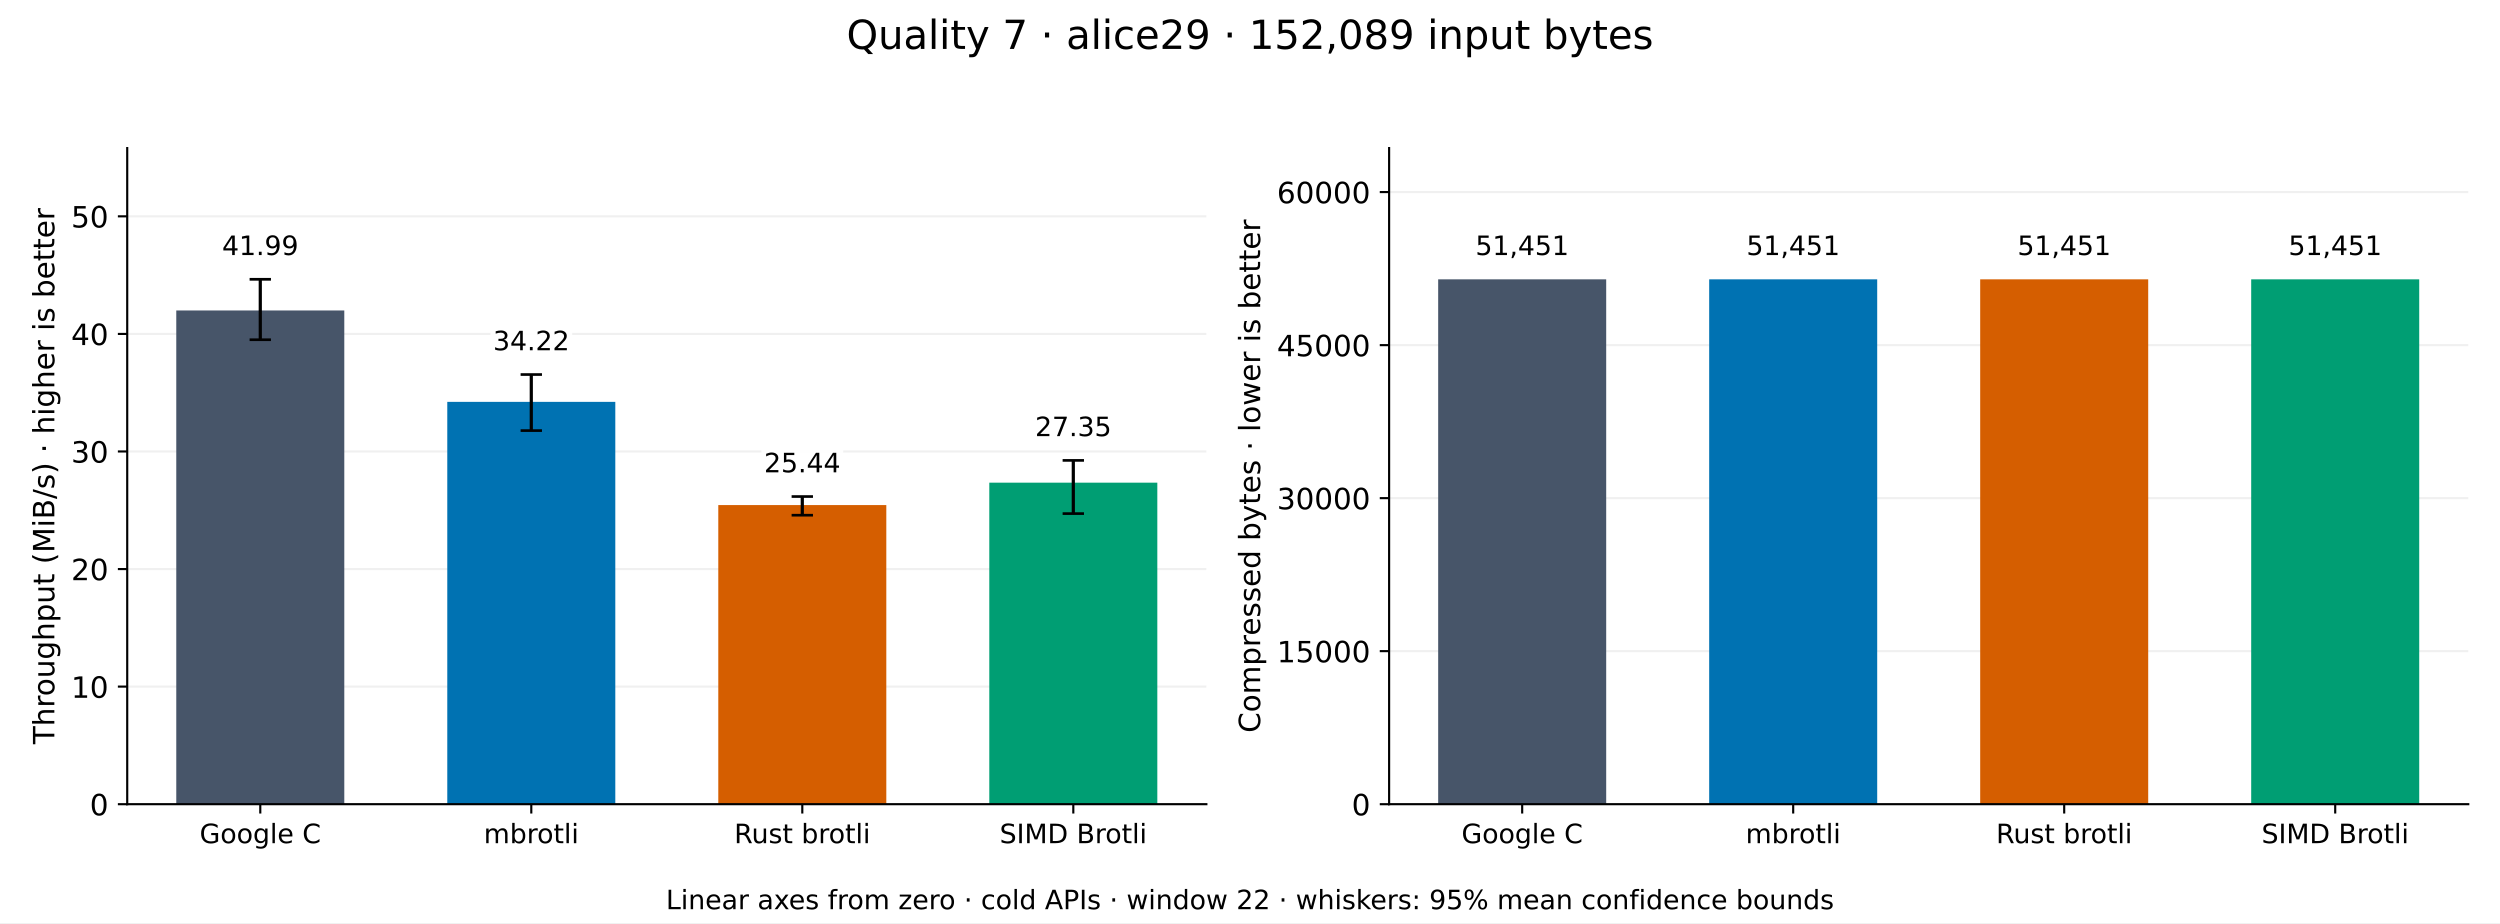
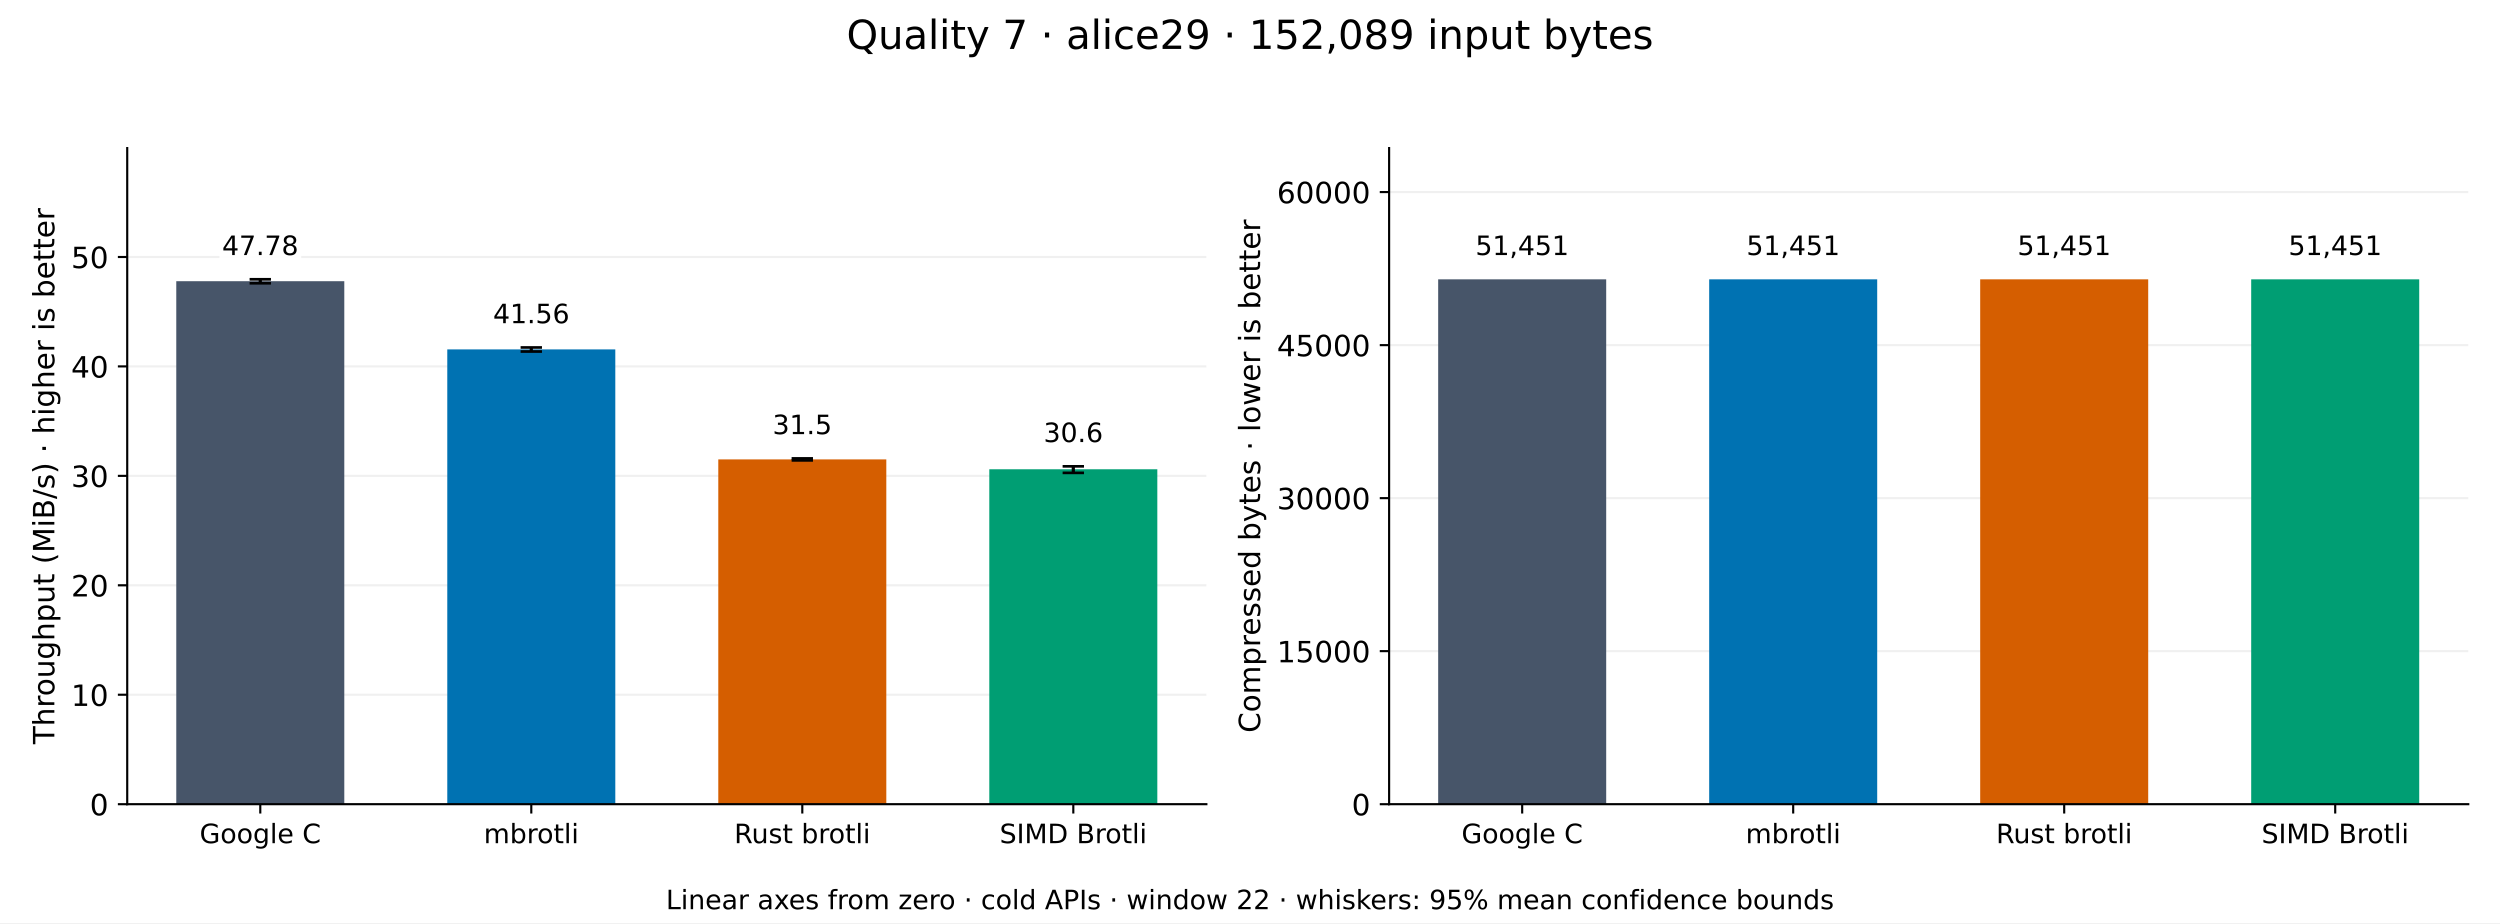
<svg xmlns="http://www.w3.org/2000/svg" xmlns:xlink="http://www.w3.org/1999/xlink" width="936pt" height="345.6pt" viewBox="0 0 936 345.6" version="1.1">
  <defs>
    <style type="text/css">*{stroke-linejoin: round; stroke-linecap: butt}</style>
  </defs>
  <g id="figure_1">
    <g id="patch_1">
      <path d="M 0 345.6 L 936 345.6 L 936 0 L 0 0 z " style="fill: #ffffff" />
    </g>
    <g id="axes_1">
      <g id="patch_2">
        <path d="M 47.63 301.088 L 451.665 301.088 L 451.665 55.44 L 47.63 55.44 z " style="fill: #ffffff" />
      </g>
      <g id="matplotlib.axis_1">
        <g id="xtick_1">
          <g id="line2d_1">
            <defs>
              <path id="m3d63aaa0ea" d="M 0 0 L 0 3.5 " style="stroke: #000000; stroke-width: 0.8" />
            </defs>
            <g>
              <use xlink:href="#m3d63aaa0ea" x="97.449" y="301.088" style="stroke: #000000; stroke-width: 0.8" />
            </g>
          </g>
          <g id="text_1">
            <text style="font-size: 10px; font-family: 'DejaVu Sans', 'Bitstream Vera Sans', 'Computer Modern Sans Serif', 'Lucida Grande', 'Verdana', 'Geneva', 'Lucid', 'Arial', 'Helvetica', 'Avant Garde', sans-serif; text-anchor: middle" x="97.449" y="315.686" transform="rotate(-0 97.44948 315.6864)">Google C</text>
          </g>
        </g>
        <g id="xtick_2">
          <g id="line2d_2">
            <g>
              <use xlink:href="#m3d63aaa0ea" x="198.915" y="301.088" style="stroke: #000000; stroke-width: 0.8" />
            </g>
          </g>
          <g id="text_2">
            <text style="font-size: 10px; font-family: 'DejaVu Sans', 'Bitstream Vera Sans', 'Computer Modern Sans Serif', 'Lucida Grande', 'Verdana', 'Geneva', 'Lucid', 'Arial', 'Helvetica', 'Avant Garde', sans-serif; text-anchor: middle" x="198.915" y="315.686" transform="rotate(-0 198.9148 315.6864)">mbrotli</text>
          </g>
        </g>
        <g id="xtick_3">
          <g id="line2d_3">
            <g>
              <use xlink:href="#m3d63aaa0ea" x="300.38" y="301.088" style="stroke: #000000; stroke-width: 0.8" />
            </g>
          </g>
          <g id="text_3">
            <text style="font-size: 10px; font-family: 'DejaVu Sans', 'Bitstream Vera Sans', 'Computer Modern Sans Serif', 'Lucida Grande', 'Verdana', 'Geneva', 'Lucid', 'Arial', 'Helvetica', 'Avant Garde', sans-serif; text-anchor: middle" x="300.38" y="315.686" transform="rotate(-0 300.3802 315.6864)">Rust brotli</text>
          </g>
        </g>
        <g id="xtick_4">
          <g id="line2d_4">
            <g>
              <use xlink:href="#m3d63aaa0ea" x="401.846" y="301.088" style="stroke: #000000; stroke-width: 0.8" />
            </g>
          </g>
          <g id="text_4">
            <text style="font-size: 10px; font-family: 'DejaVu Sans', 'Bitstream Vera Sans', 'Computer Modern Sans Serif', 'Lucida Grande', 'Verdana', 'Geneva', 'Lucid', 'Arial', 'Helvetica', 'Avant Garde', sans-serif; text-anchor: middle" x="401.846" y="315.686" transform="rotate(-0 401.8455 315.6864)">SIMD Brotli</text>
          </g>
        </g>
      </g>
      <g id="matplotlib.axis_2">
        <g id="ytick_1">
          <g id="line2d_5">
            <path d="M 47.63 301.088 L 451.665 301.088 " clip-path="url(#pebe1f61dfc)" style="fill: none; stroke: #b0b0b0; stroke-opacity: 0.18; stroke-width: 0.8; stroke-linecap: square" />
          </g>
          <g id="line2d_6">
            <defs>
              <path id="mb6c034703b" d="M 0 0 L -3.5 0 " style="stroke: #000000; stroke-width: 0.8" />
            </defs>
            <g>
              <use xlink:href="#mb6c034703b" x="47.63" y="301.088" style="stroke: #000000; stroke-width: 0.8" />
            </g>
          </g>
          <g id="text_5">
            <text style="font-size: 11px; font-family: 'DejaVu Sans', 'Bitstream Vera Sans', 'Computer Modern Sans Serif', 'Lucida Grande', 'Verdana', 'Geneva', 'Lucid', 'Arial', 'Helvetica', 'Avant Garde', sans-serif; text-anchor: end" x="40.63" y="305.267" transform="rotate(-0 40.63 305.2671)">0</text>
          </g>
        </g>
        <g id="ytick_2">
          <g id="line2d_7">
-             <path d="M 47.63 257.07 L 451.665 257.07 " clip-path="url(#pebe1f61dfc)" style="fill: none; stroke: #b0b0b0; stroke-opacity: 0.18; stroke-width: 0.8; stroke-linecap: square" />
+             <path d="M 47.63 260.112 L 451.665 260.112 " clip-path="url(#pebe1f61dfc)" style="fill: none; stroke: #b0b0b0; stroke-opacity: 0.18; stroke-width: 0.8; stroke-linecap: square" />
          </g>
          <g id="line2d_8">
            <g>
-               <use xlink:href="#mb6c034703b" x="47.63" y="257.07" style="stroke: #000000; stroke-width: 0.8" />
+               <use xlink:href="#mb6c034703b" x="47.63" y="260.112" style="stroke: #000000; stroke-width: 0.8" />
            </g>
          </g>
          <g id="text_6">
-             <text style="font-size: 11px; font-family: 'DejaVu Sans', 'Bitstream Vera Sans', 'Computer Modern Sans Serif', 'Lucida Grande', 'Verdana', 'Geneva', 'Lucid', 'Arial', 'Helvetica', 'Avant Garde', sans-serif; text-anchor: end" x="40.63" y="261.249" transform="rotate(-0 40.63 261.2488)">10</text>
+             <text style="font-size: 11px; font-family: 'DejaVu Sans', 'Bitstream Vera Sans', 'Computer Modern Sans Serif', 'Lucida Grande', 'Verdana', 'Geneva', 'Lucid', 'Arial', 'Helvetica', 'Avant Garde', sans-serif; text-anchor: end" x="40.63" y="264.292" transform="rotate(-0 40.63 264.2916)">10</text>
          </g>
        </g>
        <g id="ytick_3">
          <g id="line2d_9">
-             <path d="M 47.63 213.051 L 451.665 213.051 " clip-path="url(#pebe1f61dfc)" style="fill: none; stroke: #b0b0b0; stroke-opacity: 0.18; stroke-width: 0.8; stroke-linecap: square" />
+             <path d="M 47.63 219.137 L 451.665 219.137 " clip-path="url(#pebe1f61dfc)" style="fill: none; stroke: #b0b0b0; stroke-opacity: 0.18; stroke-width: 0.8; stroke-linecap: square" />
          </g>
          <g id="line2d_10">
            <g>
-               <use xlink:href="#mb6c034703b" x="47.63" y="213.051" style="stroke: #000000; stroke-width: 0.8" />
+               <use xlink:href="#mb6c034703b" x="47.63" y="219.137" style="stroke: #000000; stroke-width: 0.8" />
            </g>
          </g>
          <g id="text_7">
-             <text style="font-size: 11px; font-family: 'DejaVu Sans', 'Bitstream Vera Sans', 'Computer Modern Sans Serif', 'Lucida Grande', 'Verdana', 'Geneva', 'Lucid', 'Arial', 'Helvetica', 'Avant Garde', sans-serif; text-anchor: end" x="40.63" y="217.23" transform="rotate(-0 40.63 217.2304)">20</text>
+             <text style="font-size: 11px; font-family: 'DejaVu Sans', 'Bitstream Vera Sans', 'Computer Modern Sans Serif', 'Lucida Grande', 'Verdana', 'Geneva', 'Lucid', 'Arial', 'Helvetica', 'Avant Garde', sans-serif; text-anchor: end" x="40.63" y="223.316" transform="rotate(-0 40.63 223.3161)">20</text>
          </g>
        </g>
        <g id="ytick_4">
          <g id="line2d_11">
-             <path d="M 47.63 169.033 L 451.665 169.033 " clip-path="url(#pebe1f61dfc)" style="fill: none; stroke: #b0b0b0; stroke-opacity: 0.18; stroke-width: 0.8; stroke-linecap: square" />
+             <path d="M 47.63 178.161 L 451.665 178.161 " clip-path="url(#pebe1f61dfc)" style="fill: none; stroke: #b0b0b0; stroke-opacity: 0.18; stroke-width: 0.8; stroke-linecap: square" />
          </g>
          <g id="line2d_12">
            <g>
-               <use xlink:href="#mb6c034703b" x="47.63" y="169.033" style="stroke: #000000; stroke-width: 0.8" />
+               <use xlink:href="#mb6c034703b" x="47.63" y="178.161" style="stroke: #000000; stroke-width: 0.8" />
            </g>
          </g>
          <g id="text_8">
-             <text style="font-size: 11px; font-family: 'DejaVu Sans', 'Bitstream Vera Sans', 'Computer Modern Sans Serif', 'Lucida Grande', 'Verdana', 'Geneva', 'Lucid', 'Arial', 'Helvetica', 'Avant Garde', sans-serif; text-anchor: end" x="40.63" y="173.212" transform="rotate(-0 40.63 173.2121)">30</text>
+             <text style="font-size: 11px; font-family: 'DejaVu Sans', 'Bitstream Vera Sans', 'Computer Modern Sans Serif', 'Lucida Grande', 'Verdana', 'Geneva', 'Lucid', 'Arial', 'Helvetica', 'Avant Garde', sans-serif; text-anchor: end" x="40.63" y="182.341" transform="rotate(-0 40.63 182.3406)">30</text>
          </g>
        </g>
        <g id="ytick_5">
          <g id="line2d_13">
-             <path d="M 47.63 125.015 L 451.665 125.015 " clip-path="url(#pebe1f61dfc)" style="fill: none; stroke: #b0b0b0; stroke-opacity: 0.18; stroke-width: 0.8; stroke-linecap: square" />
+             <path d="M 47.63 137.186 L 451.665 137.186 " clip-path="url(#pebe1f61dfc)" style="fill: none; stroke: #b0b0b0; stroke-opacity: 0.18; stroke-width: 0.8; stroke-linecap: square" />
          </g>
          <g id="line2d_14">
            <g>
-               <use xlink:href="#mb6c034703b" x="47.63" y="125.015" style="stroke: #000000; stroke-width: 0.8" />
+               <use xlink:href="#mb6c034703b" x="47.63" y="137.186" style="stroke: #000000; stroke-width: 0.8" />
            </g>
          </g>
          <g id="text_9">
-             <text style="font-size: 11px; font-family: 'DejaVu Sans', 'Bitstream Vera Sans', 'Computer Modern Sans Serif', 'Lucida Grande', 'Verdana', 'Geneva', 'Lucid', 'Arial', 'Helvetica', 'Avant Garde', sans-serif; text-anchor: end" x="40.63" y="129.194" transform="rotate(-0 40.63 129.1937)">40</text>
+             <text style="font-size: 11px; font-family: 'DejaVu Sans', 'Bitstream Vera Sans', 'Computer Modern Sans Serif', 'Lucida Grande', 'Verdana', 'Geneva', 'Lucid', 'Arial', 'Helvetica', 'Avant Garde', sans-serif; text-anchor: end" x="40.63" y="141.365" transform="rotate(-0 40.63 141.365)">40</text>
          </g>
        </g>
        <g id="ytick_6">
          <g id="line2d_15">
-             <path d="M 47.63 80.996 L 451.665 80.996 " clip-path="url(#pebe1f61dfc)" style="fill: none; stroke: #b0b0b0; stroke-opacity: 0.18; stroke-width: 0.8; stroke-linecap: square" />
+             <path d="M 47.63 96.21 L 451.665 96.21 " clip-path="url(#pebe1f61dfc)" style="fill: none; stroke: #b0b0b0; stroke-opacity: 0.18; stroke-width: 0.8; stroke-linecap: square" />
          </g>
          <g id="line2d_16">
            <g>
-               <use xlink:href="#mb6c034703b" x="47.63" y="80.996" style="stroke: #000000; stroke-width: 0.8" />
+               <use xlink:href="#mb6c034703b" x="47.63" y="96.21" style="stroke: #000000; stroke-width: 0.8" />
            </g>
          </g>
          <g id="text_10">
-             <text style="font-size: 11px; font-family: 'DejaVu Sans', 'Bitstream Vera Sans', 'Computer Modern Sans Serif', 'Lucida Grande', 'Verdana', 'Geneva', 'Lucid', 'Arial', 'Helvetica', 'Avant Garde', sans-serif; text-anchor: end" x="40.63" y="85.175" transform="rotate(-0 40.63 85.17533)">50</text>
+             <text style="font-size: 11px; font-family: 'DejaVu Sans', 'Bitstream Vera Sans', 'Computer Modern Sans Serif', 'Lucida Grande', 'Verdana', 'Geneva', 'Lucid', 'Arial', 'Helvetica', 'Avant Garde', sans-serif; text-anchor: end" x="40.63" y="100.39" transform="rotate(-0 40.63 100.3895)">50</text>
          </g>
        </g>
        <g id="text_11">
          <text style="font-size: 11px; font-family: 'DejaVu Sans', 'Bitstream Vera Sans', 'Computer Modern Sans Serif', 'Lucida Grande', 'Verdana', 'Geneva', 'Lucid', 'Arial', 'Helvetica', 'Avant Garde', sans-serif; text-anchor: middle" x="20.345" y="178.264" transform="rotate(-90 20.34484 178.264)">Throughput (MiB/s) · higher is better</text>
        </g>
      </g>
      <g id="patch_3">
-         <path d="M 65.995 301.088 L 128.904 301.088 L 128.904 116.234 L 65.995 116.234 z " clip-path="url(#pebe1f61dfc)" style="fill: #475569" />
+         <path d="M 65.995 301.088 L 128.904 301.088 L 128.904 105.288 L 65.995 105.288 z " clip-path="url(#pebe1f61dfc)" style="fill: #475569" />
      </g>
      <g id="patch_4">
-         <path d="M 167.461 301.088 L 230.369 301.088 L 230.369 150.449 L 167.461 150.449 z " clip-path="url(#pebe1f61dfc)" style="fill: #0072b2" />
+         <path d="M 167.461 301.088 L 230.369 301.088 L 230.369 130.81 L 167.461 130.81 z " clip-path="url(#pebe1f61dfc)" style="fill: #0072b2" />
      </g>
      <g id="patch_5">
-         <path d="M 268.926 301.088 L 331.834 301.088 L 331.834 189.097 L 268.926 189.097 z " clip-path="url(#pebe1f61dfc)" style="fill: #d55e00" />
+         <path d="M 268.926 301.088 L 331.834 301.088 L 331.834 172.001 L 268.926 172.001 z " clip-path="url(#pebe1f61dfc)" style="fill: #d55e00" />
      </g>
      <g id="patch_6">
-         <path d="M 370.391 301.088 L 433.3 301.088 L 433.3 180.711 L 370.391 180.711 z " clip-path="url(#pebe1f61dfc)" style="fill: #009e73" />
+         <path d="M 370.391 301.088 L 433.3 301.088 L 433.3 175.7 L 370.391 175.7 z " clip-path="url(#pebe1f61dfc)" style="fill: #009e73" />
      </g>
      <g id="LineCollection_1">
-         <path d="M 97.449 127.185 L 97.449 104.57 " clip-path="url(#pebe1f61dfc)" style="fill: none; stroke: #000000; stroke-width: 1.2" />
-         <path d="M 198.915 161.225 L 198.915 140.222 " clip-path="url(#pebe1f61dfc)" style="fill: none; stroke: #000000; stroke-width: 1.2" />
-         <path d="M 300.38 192.893 L 300.38 185.912 " clip-path="url(#pebe1f61dfc)" style="fill: none; stroke: #000000; stroke-width: 1.2" />
-         <path d="M 401.846 192.286 L 401.846 172.379 " clip-path="url(#pebe1f61dfc)" style="fill: none; stroke: #000000; stroke-width: 1.2" />
+         <path d="M 97.449 106.06 L 97.449 104.57 " clip-path="url(#pebe1f61dfc)" style="fill: none; stroke: #000000; stroke-width: 1.2" />
+         <path d="M 198.915 131.621 L 198.915 130.095 " clip-path="url(#pebe1f61dfc)" style="fill: none; stroke: #000000; stroke-width: 1.2" />
+         <path d="M 300.38 172.38 L 300.38 171.631 " clip-path="url(#pebe1f61dfc)" style="fill: none; stroke: #000000; stroke-width: 1.2" />
+         <path d="M 401.846 177.034 L 401.846 174.597 " clip-path="url(#pebe1f61dfc)" style="fill: none; stroke: #000000; stroke-width: 1.2" />
      </g>
      <g id="line2d_17">
        <defs>
          <path id="ma4d3aa00d3" d="M 4 0 L -4 -0 " style="stroke: #000000" />
        </defs>
        <g clip-path="url(#pebe1f61dfc)">
-           <use xlink:href="#ma4d3aa00d3" x="97.449" y="127.185" style="fill: #1f77b4; stroke: #000000" />
-           <use xlink:href="#ma4d3aa00d3" x="198.915" y="161.225" style="fill: #1f77b4; stroke: #000000" />
-           <use xlink:href="#ma4d3aa00d3" x="300.38" y="192.893" style="fill: #1f77b4; stroke: #000000" />
-           <use xlink:href="#ma4d3aa00d3" x="401.846" y="192.286" style="fill: #1f77b4; stroke: #000000" />
+           <use xlink:href="#ma4d3aa00d3" x="97.449" y="106.06" style="fill: #1f77b4; stroke: #000000" />
+           <use xlink:href="#ma4d3aa00d3" x="198.915" y="131.621" style="fill: #1f77b4; stroke: #000000" />
+           <use xlink:href="#ma4d3aa00d3" x="300.38" y="172.38" style="fill: #1f77b4; stroke: #000000" />
+           <use xlink:href="#ma4d3aa00d3" x="401.846" y="177.034" style="fill: #1f77b4; stroke: #000000" />
        </g>
      </g>
      <g id="line2d_18">
        <g clip-path="url(#pebe1f61dfc)">
          <use xlink:href="#ma4d3aa00d3" x="97.449" y="104.57" style="fill: #1f77b4; stroke: #000000" />
-           <use xlink:href="#ma4d3aa00d3" x="198.915" y="140.222" style="fill: #1f77b4; stroke: #000000" />
-           <use xlink:href="#ma4d3aa00d3" x="300.38" y="185.912" style="fill: #1f77b4; stroke: #000000" />
-           <use xlink:href="#ma4d3aa00d3" x="401.846" y="172.379" style="fill: #1f77b4; stroke: #000000" />
+           <use xlink:href="#ma4d3aa00d3" x="198.915" y="130.095" style="fill: #1f77b4; stroke: #000000" />
+           <use xlink:href="#ma4d3aa00d3" x="300.38" y="171.631" style="fill: #1f77b4; stroke: #000000" />
+           <use xlink:href="#ma4d3aa00d3" x="401.846" y="174.597" style="fill: #1f77b4; stroke: #000000" />
        </g>
      </g>
      <g id="patch_7">
        <path d="M 47.63 301.088 L 47.63 55.44 " style="fill: none; stroke: #000000; stroke-width: 0.8; stroke-linejoin: miter; stroke-linecap: square" />
      </g>
      <g id="patch_8">
        <path d="M 47.63 301.088 L 451.665 301.088 " style="fill: none; stroke: #000000; stroke-width: 0.8; stroke-linejoin: miter; stroke-linecap: square" />
      </g>
      <g id="text_12">
        <g id="patch_9">
          <path d="M 82.135 98.57 L 112.764 98.57 L 112.764 86.891 L 82.135 86.891 z " style="fill: #ffffff; opacity: 0.9" />
        </g>
-         <text style="font-size: 10px; font-family: 'DejaVu Sans', 'Bitstream Vera Sans', 'Computer Modern Sans Serif', 'Lucida Grande', 'Verdana', 'Geneva', 'Lucid', 'Arial', 'Helvetica', 'Avant Garde', sans-serif; text-anchor: middle" x="97.449" y="95.49" transform="rotate(-0 97.44948 95.48991)">41.99</text>
+         <text style="font-size: 10px; font-family: 'DejaVu Sans', 'Bitstream Vera Sans', 'Computer Modern Sans Serif', 'Lucida Grande', 'Verdana', 'Geneva', 'Lucid', 'Arial', 'Helvetica', 'Avant Garde', sans-serif; text-anchor: middle" x="97.449" y="95.49" transform="rotate(-0 97.44948 95.48991)">47.78</text>
      </g>
      <g id="text_13">
        <g id="patch_10">
-           <path d="M 183.601 134.222 L 214.229 134.222 L 214.229 122.544 L 183.601 122.544 z " style="fill: #ffffff; opacity: 0.9" />
-         </g>
-         <text style="font-size: 10px; font-family: 'DejaVu Sans', 'Bitstream Vera Sans', 'Computer Modern Sans Serif', 'Lucida Grande', 'Verdana', 'Geneva', 'Lucid', 'Arial', 'Helvetica', 'Avant Garde', sans-serif; text-anchor: middle" x="198.915" y="131.142" transform="rotate(-0 198.9148 131.142)">34.22</text>
+           <path d="M 183.601 124.095 L 214.229 124.095 L 214.229 112.416 L 183.601 112.416 z " style="fill: #ffffff; opacity: 0.9" />
+         </g>
+         <text style="font-size: 10px; font-family: 'DejaVu Sans', 'Bitstream Vera Sans', 'Computer Modern Sans Serif', 'Lucida Grande', 'Verdana', 'Geneva', 'Lucid', 'Arial', 'Helvetica', 'Avant Garde', sans-serif; text-anchor: middle" x="198.915" y="121.015" transform="rotate(-0 198.9148 121.0148)">41.56</text>
      </g>
      <g id="text_14">
        <g id="patch_11">
-           <path d="M 285.066 179.912 L 315.694 179.912 L 315.694 168.234 L 285.066 168.234 z " style="fill: #ffffff; opacity: 0.9" />
-         </g>
-         <text style="font-size: 10px; font-family: 'DejaVu Sans', 'Bitstream Vera Sans', 'Computer Modern Sans Serif', 'Lucida Grande', 'Verdana', 'Geneva', 'Lucid', 'Arial', 'Helvetica', 'Avant Garde', sans-serif; text-anchor: middle" x="300.38" y="176.832" transform="rotate(-0 300.3802 176.8322)">25.44</text>
+           <path d="M 288.247 165.631 L 312.513 165.631 L 312.513 153.953 L 288.247 153.953 z " style="fill: #ffffff; opacity: 0.9" />
+         </g>
+         <text style="font-size: 10px; font-family: 'DejaVu Sans', 'Bitstream Vera Sans', 'Computer Modern Sans Serif', 'Lucida Grande', 'Verdana', 'Geneva', 'Lucid', 'Arial', 'Helvetica', 'Avant Garde', sans-serif; text-anchor: middle" x="300.38" y="162.551" transform="rotate(-0 300.3802 162.551)">31.5</text>
      </g>
      <g id="text_15">
        <g id="patch_12">
-           <path d="M 386.531 166.379 L 417.16 166.379 L 417.16 154.7 L 386.531 154.7 z " style="fill: #ffffff; opacity: 0.9" />
-         </g>
-         <text style="font-size: 10px; font-family: 'DejaVu Sans', 'Bitstream Vera Sans', 'Computer Modern Sans Serif', 'Lucida Grande', 'Verdana', 'Geneva', 'Lucid', 'Arial', 'Helvetica', 'Avant Garde', sans-serif; text-anchor: middle" x="401.846" y="163.299" transform="rotate(-0 401.8455 163.2988)">27.35</text>
+           <path d="M 389.713 168.597 L 413.978 168.597 L 413.978 156.919 L 389.713 156.919 z " style="fill: #ffffff; opacity: 0.9" />
+         </g>
+         <text style="font-size: 10px; font-family: 'DejaVu Sans', 'Bitstream Vera Sans', 'Computer Modern Sans Serif', 'Lucida Grande', 'Verdana', 'Geneva', 'Lucid', 'Arial', 'Helvetica', 'Avant Garde', sans-serif; text-anchor: middle" x="401.846" y="165.518" transform="rotate(-0 401.8455 165.5177)">30.6</text>
      </g>
    </g>
    <g id="axes_2">
      <g id="patch_13">
        <path d="M 520.085 301.088 L 924.12 301.088 L 924.12 55.44 L 520.085 55.44 z " style="fill: #ffffff" />
      </g>
      <g id="matplotlib.axis_3">
        <g id="xtick_5">
          <g id="line2d_19">
            <g>
              <use xlink:href="#m3d63aaa0ea" x="569.904" y="301.088" style="stroke: #000000; stroke-width: 0.8" />
            </g>
          </g>
          <g id="text_16">
            <text style="font-size: 10px; font-family: 'DejaVu Sans', 'Bitstream Vera Sans', 'Computer Modern Sans Serif', 'Lucida Grande', 'Verdana', 'Geneva', 'Lucid', 'Arial', 'Helvetica', 'Avant Garde', sans-serif; text-anchor: middle" x="569.904" y="315.686" transform="rotate(-0 569.9045 315.6864)">Google C</text>
          </g>
        </g>
        <g id="xtick_6">
          <g id="line2d_20">
            <g>
              <use xlink:href="#m3d63aaa0ea" x="671.37" y="301.088" style="stroke: #000000; stroke-width: 0.8" />
            </g>
          </g>
          <g id="text_17">
            <text style="font-size: 10px; font-family: 'DejaVu Sans', 'Bitstream Vera Sans', 'Computer Modern Sans Serif', 'Lucida Grande', 'Verdana', 'Geneva', 'Lucid', 'Arial', 'Helvetica', 'Avant Garde', sans-serif; text-anchor: middle" x="671.37" y="315.686" transform="rotate(-0 671.3698 315.6864)">mbrotli</text>
          </g>
        </g>
        <g id="xtick_7">
          <g id="line2d_21">
            <g>
              <use xlink:href="#m3d63aaa0ea" x="772.835" y="301.088" style="stroke: #000000; stroke-width: 0.8" />
            </g>
          </g>
          <g id="text_18">
            <text style="font-size: 10px; font-family: 'DejaVu Sans', 'Bitstream Vera Sans', 'Computer Modern Sans Serif', 'Lucida Grande', 'Verdana', 'Geneva', 'Lucid', 'Arial', 'Helvetica', 'Avant Garde', sans-serif; text-anchor: middle" x="772.835" y="315.686" transform="rotate(-0 772.8352 315.6864)">Rust brotli</text>
          </g>
        </g>
        <g id="xtick_8">
          <g id="line2d_22">
            <g>
              <use xlink:href="#m3d63aaa0ea" x="874.301" y="301.088" style="stroke: #000000; stroke-width: 0.8" />
            </g>
          </g>
          <g id="text_19">
            <text style="font-size: 10px; font-family: 'DejaVu Sans', 'Bitstream Vera Sans', 'Computer Modern Sans Serif', 'Lucida Grande', 'Verdana', 'Geneva', 'Lucid', 'Arial', 'Helvetica', 'Avant Garde', sans-serif; text-anchor: middle" x="874.301" y="315.686" transform="rotate(-0 874.3005 315.6864)">SIMD Brotli</text>
          </g>
        </g>
      </g>
      <g id="matplotlib.axis_4">
        <g id="ytick_7">
          <g id="line2d_23">
            <path d="M 520.085 301.088 L 924.12 301.088 " clip-path="url(#p8911645967)" style="fill: none; stroke: #b0b0b0; stroke-opacity: 0.18; stroke-width: 0.8; stroke-linecap: square" />
          </g>
          <g id="line2d_24">
            <g>
              <use xlink:href="#mb6c034703b" x="520.085" y="301.088" style="stroke: #000000; stroke-width: 0.8" />
            </g>
          </g>
          <g id="text_20">
            <text style="font-size: 11px; font-family: 'DejaVu Sans', 'Bitstream Vera Sans', 'Computer Modern Sans Serif', 'Lucida Grande', 'Verdana', 'Geneva', 'Lucid', 'Arial', 'Helvetica', 'Avant Garde', sans-serif; text-anchor: end" x="513.085" y="305.267" transform="rotate(-0 513.085 305.2671)">0</text>
          </g>
        </g>
        <g id="ytick_8">
          <g id="line2d_25">
            <path d="M 520.085 243.795 L 924.12 243.795 " clip-path="url(#p8911645967)" style="fill: none; stroke: #b0b0b0; stroke-opacity: 0.18; stroke-width: 0.8; stroke-linecap: square" />
          </g>
          <g id="line2d_26">
            <g>
              <use xlink:href="#mb6c034703b" x="520.085" y="243.795" style="stroke: #000000; stroke-width: 0.8" />
            </g>
          </g>
          <g id="text_21">
            <text style="font-size: 11px; font-family: 'DejaVu Sans', 'Bitstream Vera Sans', 'Computer Modern Sans Serif', 'Lucida Grande', 'Verdana', 'Geneva', 'Lucid', 'Arial', 'Helvetica', 'Avant Garde', sans-serif; text-anchor: end" x="513.085" y="247.974" transform="rotate(-0 513.085 247.9743)">15000</text>
          </g>
        </g>
        <g id="ytick_9">
          <g id="line2d_27">
            <path d="M 520.085 186.502 L 924.12 186.502 " clip-path="url(#p8911645967)" style="fill: none; stroke: #b0b0b0; stroke-opacity: 0.18; stroke-width: 0.8; stroke-linecap: square" />
          </g>
          <g id="line2d_28">
            <g>
              <use xlink:href="#mb6c034703b" x="520.085" y="186.502" style="stroke: #000000; stroke-width: 0.8" />
            </g>
          </g>
          <g id="text_22">
            <text style="font-size: 11px; font-family: 'DejaVu Sans', 'Bitstream Vera Sans', 'Computer Modern Sans Serif', 'Lucida Grande', 'Verdana', 'Geneva', 'Lucid', 'Arial', 'Helvetica', 'Avant Garde', sans-serif; text-anchor: end" x="513.085" y="190.681" transform="rotate(-0 513.085 190.6814)">30000</text>
          </g>
        </g>
        <g id="ytick_10">
          <g id="line2d_29">
            <path d="M 520.085 129.209 L 924.12 129.209 " clip-path="url(#p8911645967)" style="fill: none; stroke: #b0b0b0; stroke-opacity: 0.18; stroke-width: 0.8; stroke-linecap: square" />
          </g>
          <g id="line2d_30">
            <g>
              <use xlink:href="#mb6c034703b" x="520.085" y="129.209" style="stroke: #000000; stroke-width: 0.8" />
            </g>
          </g>
          <g id="text_23">
            <text style="font-size: 11px; font-family: 'DejaVu Sans', 'Bitstream Vera Sans', 'Computer Modern Sans Serif', 'Lucida Grande', 'Verdana', 'Geneva', 'Lucid', 'Arial', 'Helvetica', 'Avant Garde', sans-serif; text-anchor: end" x="513.085" y="133.388" transform="rotate(-0 513.085 133.3885)">45000</text>
          </g>
        </g>
        <g id="ytick_11">
          <g id="line2d_31">
            <path d="M 520.085 71.916 L 924.12 71.916 " clip-path="url(#p8911645967)" style="fill: none; stroke: #b0b0b0; stroke-opacity: 0.18; stroke-width: 0.8; stroke-linecap: square" />
          </g>
          <g id="line2d_32">
            <g>
              <use xlink:href="#mb6c034703b" x="520.085" y="71.916" style="stroke: #000000; stroke-width: 0.8" />
            </g>
          </g>
          <g id="text_24">
            <text style="font-size: 11px; font-family: 'DejaVu Sans', 'Bitstream Vera Sans', 'Computer Modern Sans Serif', 'Lucida Grande', 'Verdana', 'Geneva', 'Lucid', 'Arial', 'Helvetica', 'Avant Garde', sans-serif; text-anchor: end" x="513.085" y="76.096" transform="rotate(-0 513.085 76.09562)">60000</text>
          </g>
        </g>
        <g id="text_25">
          <text style="font-size: 11px; font-family: 'DejaVu Sans', 'Bitstream Vera Sans', 'Computer Modern Sans Serif', 'Lucida Grande', 'Verdana', 'Geneva', 'Lucid', 'Arial', 'Helvetica', 'Avant Garde', sans-serif; text-anchor: middle" x="471.804" y="178.264" transform="rotate(-90 471.8036 178.264)">Compressed bytes · lower is better</text>
        </g>
      </g>
      <g id="patch_14">
        <path d="M 538.45 301.088 L 601.359 301.088 L 601.359 104.57 L 538.45 104.57 z " clip-path="url(#p8911645967)" style="fill: #475569" />
      </g>
      <g id="patch_15">
        <path d="M 639.916 301.088 L 702.824 301.088 L 702.824 104.57 L 639.916 104.57 z " clip-path="url(#p8911645967)" style="fill: #0072b2" />
      </g>
      <g id="patch_16">
        <path d="M 741.381 301.088 L 804.289 301.088 L 804.289 104.57 L 741.381 104.57 z " clip-path="url(#p8911645967)" style="fill: #d55e00" />
      </g>
      <g id="patch_17">
        <path d="M 842.846 301.088 L 905.755 301.088 L 905.755 104.57 L 842.846 104.57 z " clip-path="url(#p8911645967)" style="fill: #009e73" />
      </g>
      <g id="patch_18">
        <path d="M 520.085 301.088 L 520.085 55.44 " style="fill: none; stroke: #000000; stroke-width: 0.8; stroke-linejoin: miter; stroke-linecap: square" />
      </g>
      <g id="patch_19">
        <path d="M 520.085 301.088 L 924.12 301.088 " style="fill: none; stroke: #000000; stroke-width: 0.8; stroke-linejoin: miter; stroke-linecap: square" />
      </g>
      <g id="text_26">
        <g id="patch_20">
          <path d="M 551.409 98.57 L 588.4 98.57 L 588.4 86.891 L 551.409 86.891 z " style="fill: #ffffff; opacity: 0.9" />
        </g>
        <text style="font-size: 10px; font-family: 'DejaVu Sans', 'Bitstream Vera Sans', 'Computer Modern Sans Serif', 'Lucida Grande', 'Verdana', 'Geneva', 'Lucid', 'Arial', 'Helvetica', 'Avant Garde', sans-serif; text-anchor: middle" x="569.904" y="95.49" transform="rotate(-0 569.9045 95.48991)">51,451</text>
      </g>
      <g id="text_27">
        <g id="patch_21">
          <path d="M 652.875 98.57 L 689.865 98.57 L 689.865 86.891 L 652.875 86.891 z " style="fill: #ffffff; opacity: 0.9" />
        </g>
        <text style="font-size: 10px; font-family: 'DejaVu Sans', 'Bitstream Vera Sans', 'Computer Modern Sans Serif', 'Lucida Grande', 'Verdana', 'Geneva', 'Lucid', 'Arial', 'Helvetica', 'Avant Garde', sans-serif; text-anchor: middle" x="671.37" y="95.49" transform="rotate(-0 671.3698 95.48991)">51,451</text>
      </g>
      <g id="text_28">
        <g id="patch_22">
          <path d="M 754.34 98.57 L 791.33 98.57 L 791.33 86.891 L 754.34 86.891 z " style="fill: #ffffff; opacity: 0.9" />
        </g>
        <text style="font-size: 10px; font-family: 'DejaVu Sans', 'Bitstream Vera Sans', 'Computer Modern Sans Serif', 'Lucida Grande', 'Verdana', 'Geneva', 'Lucid', 'Arial', 'Helvetica', 'Avant Garde', sans-serif; text-anchor: middle" x="772.835" y="95.49" transform="rotate(-0 772.8352 95.48991)">51,451</text>
      </g>
      <g id="text_29">
        <g id="patch_23">
          <path d="M 855.805 98.57 L 892.796 98.57 L 892.796 86.891 L 855.805 86.891 z " style="fill: #ffffff; opacity: 0.9" />
        </g>
        <text style="font-size: 10px; font-family: 'DejaVu Sans', 'Bitstream Vera Sans', 'Computer Modern Sans Serif', 'Lucida Grande', 'Verdana', 'Geneva', 'Lucid', 'Arial', 'Helvetica', 'Avant Garde', sans-serif; text-anchor: middle" x="874.301" y="95.49" transform="rotate(-0 874.3005 95.48991)">51,451</text>
      </g>
    </g>
    <g id="text_30">
      <text style="font-size: 15px; font-family: 'DejaVu Sans', 'Bitstream Vera Sans', 'Computer Modern Sans Serif', 'Lucida Grande', 'Verdana', 'Geneva', 'Lucid', 'Arial', 'Helvetica', 'Avant Garde', sans-serif; text-anchor: middle" x="468" y="18.31" transform="rotate(-0 468 18.30966)">Quality 7 · alice29 · 152,089 input bytes</text>
    </g>
    <g id="text_31">
      <text style="font-size: 10px; font-family: 'DejaVu Sans', 'Bitstream Vera Sans', 'Computer Modern Sans Serif', 'Lucida Grande', 'Verdana', 'Geneva', 'Lucid', 'Arial', 'Helvetica', 'Avant Garde', sans-serif; text-anchor: middle" x="468" y="340.416" transform="rotate(-0 468 340.416)">Linear axes from zero · cold APIs · window 22 · whiskers: 95% mean confidence bounds</text>
    </g>
  </g>
  <defs>
    <clipPath id="pebe1f61dfc">
      <rect x="47.63" y="55.44" width="404.035" height="245.648" />
    </clipPath>
    <clipPath id="p8911645967">
      <rect x="520.085" y="55.44" width="404.035" height="245.648" />
    </clipPath>
  </defs>
</svg>
